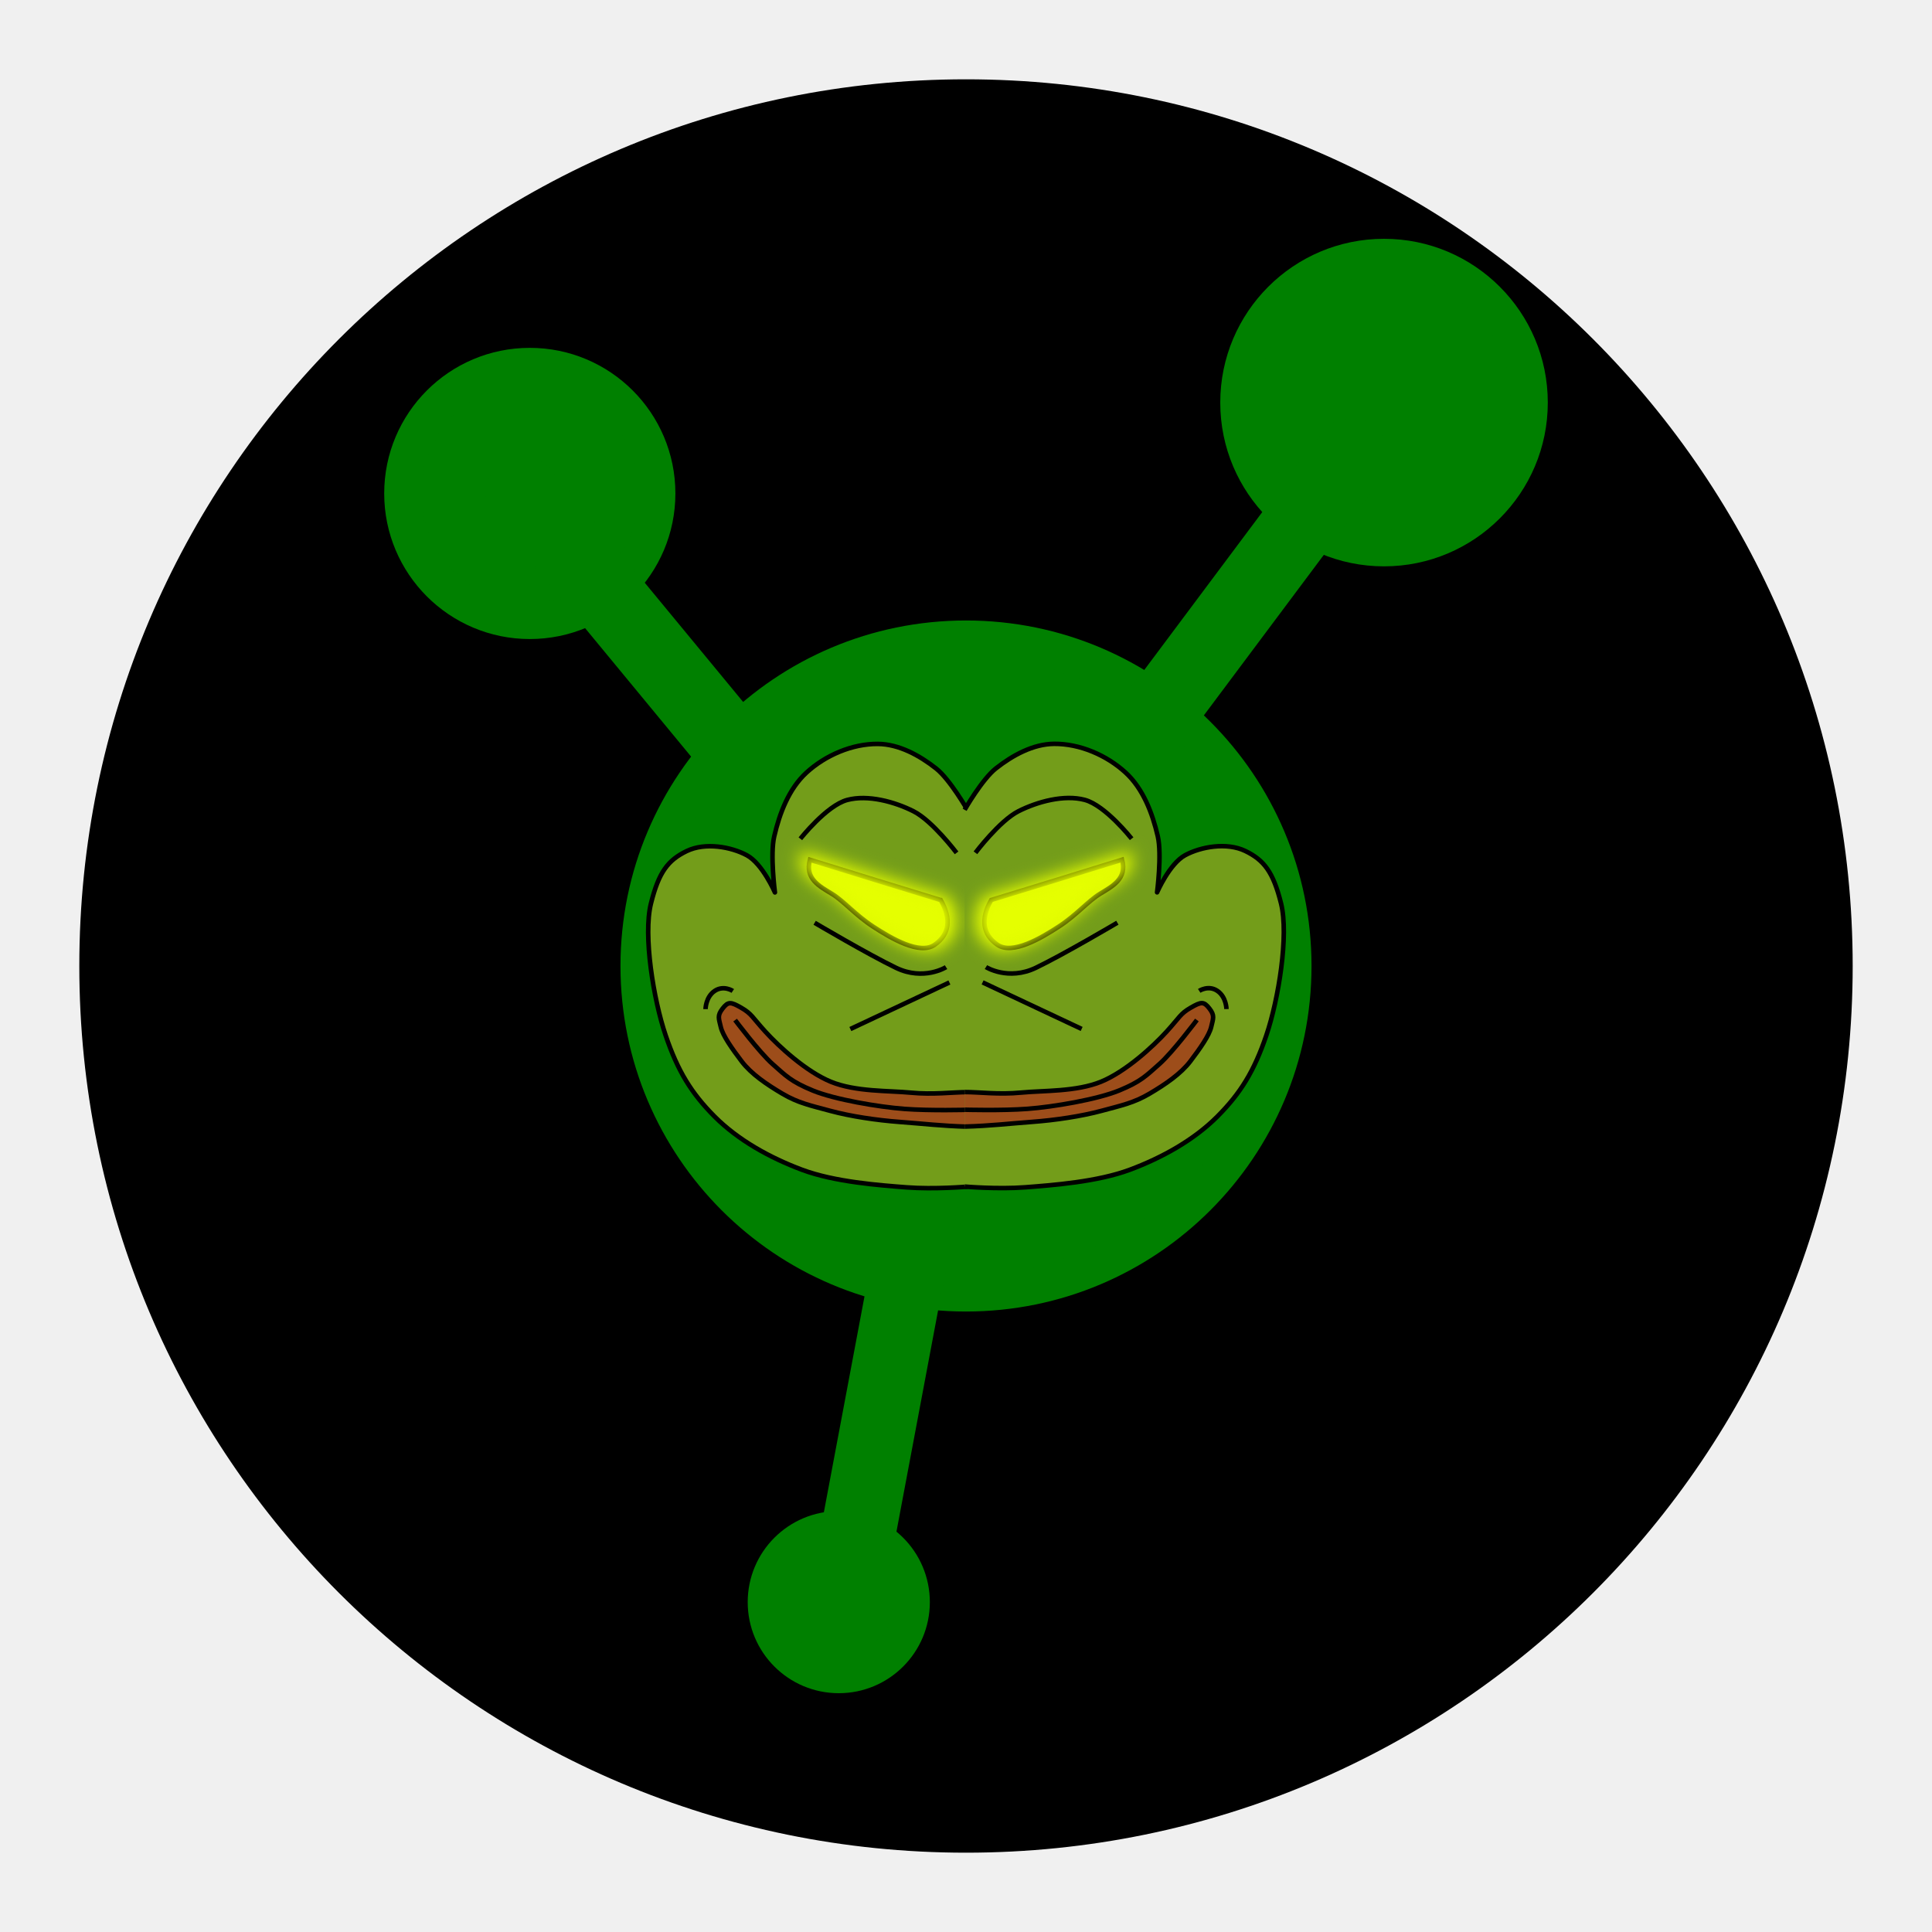
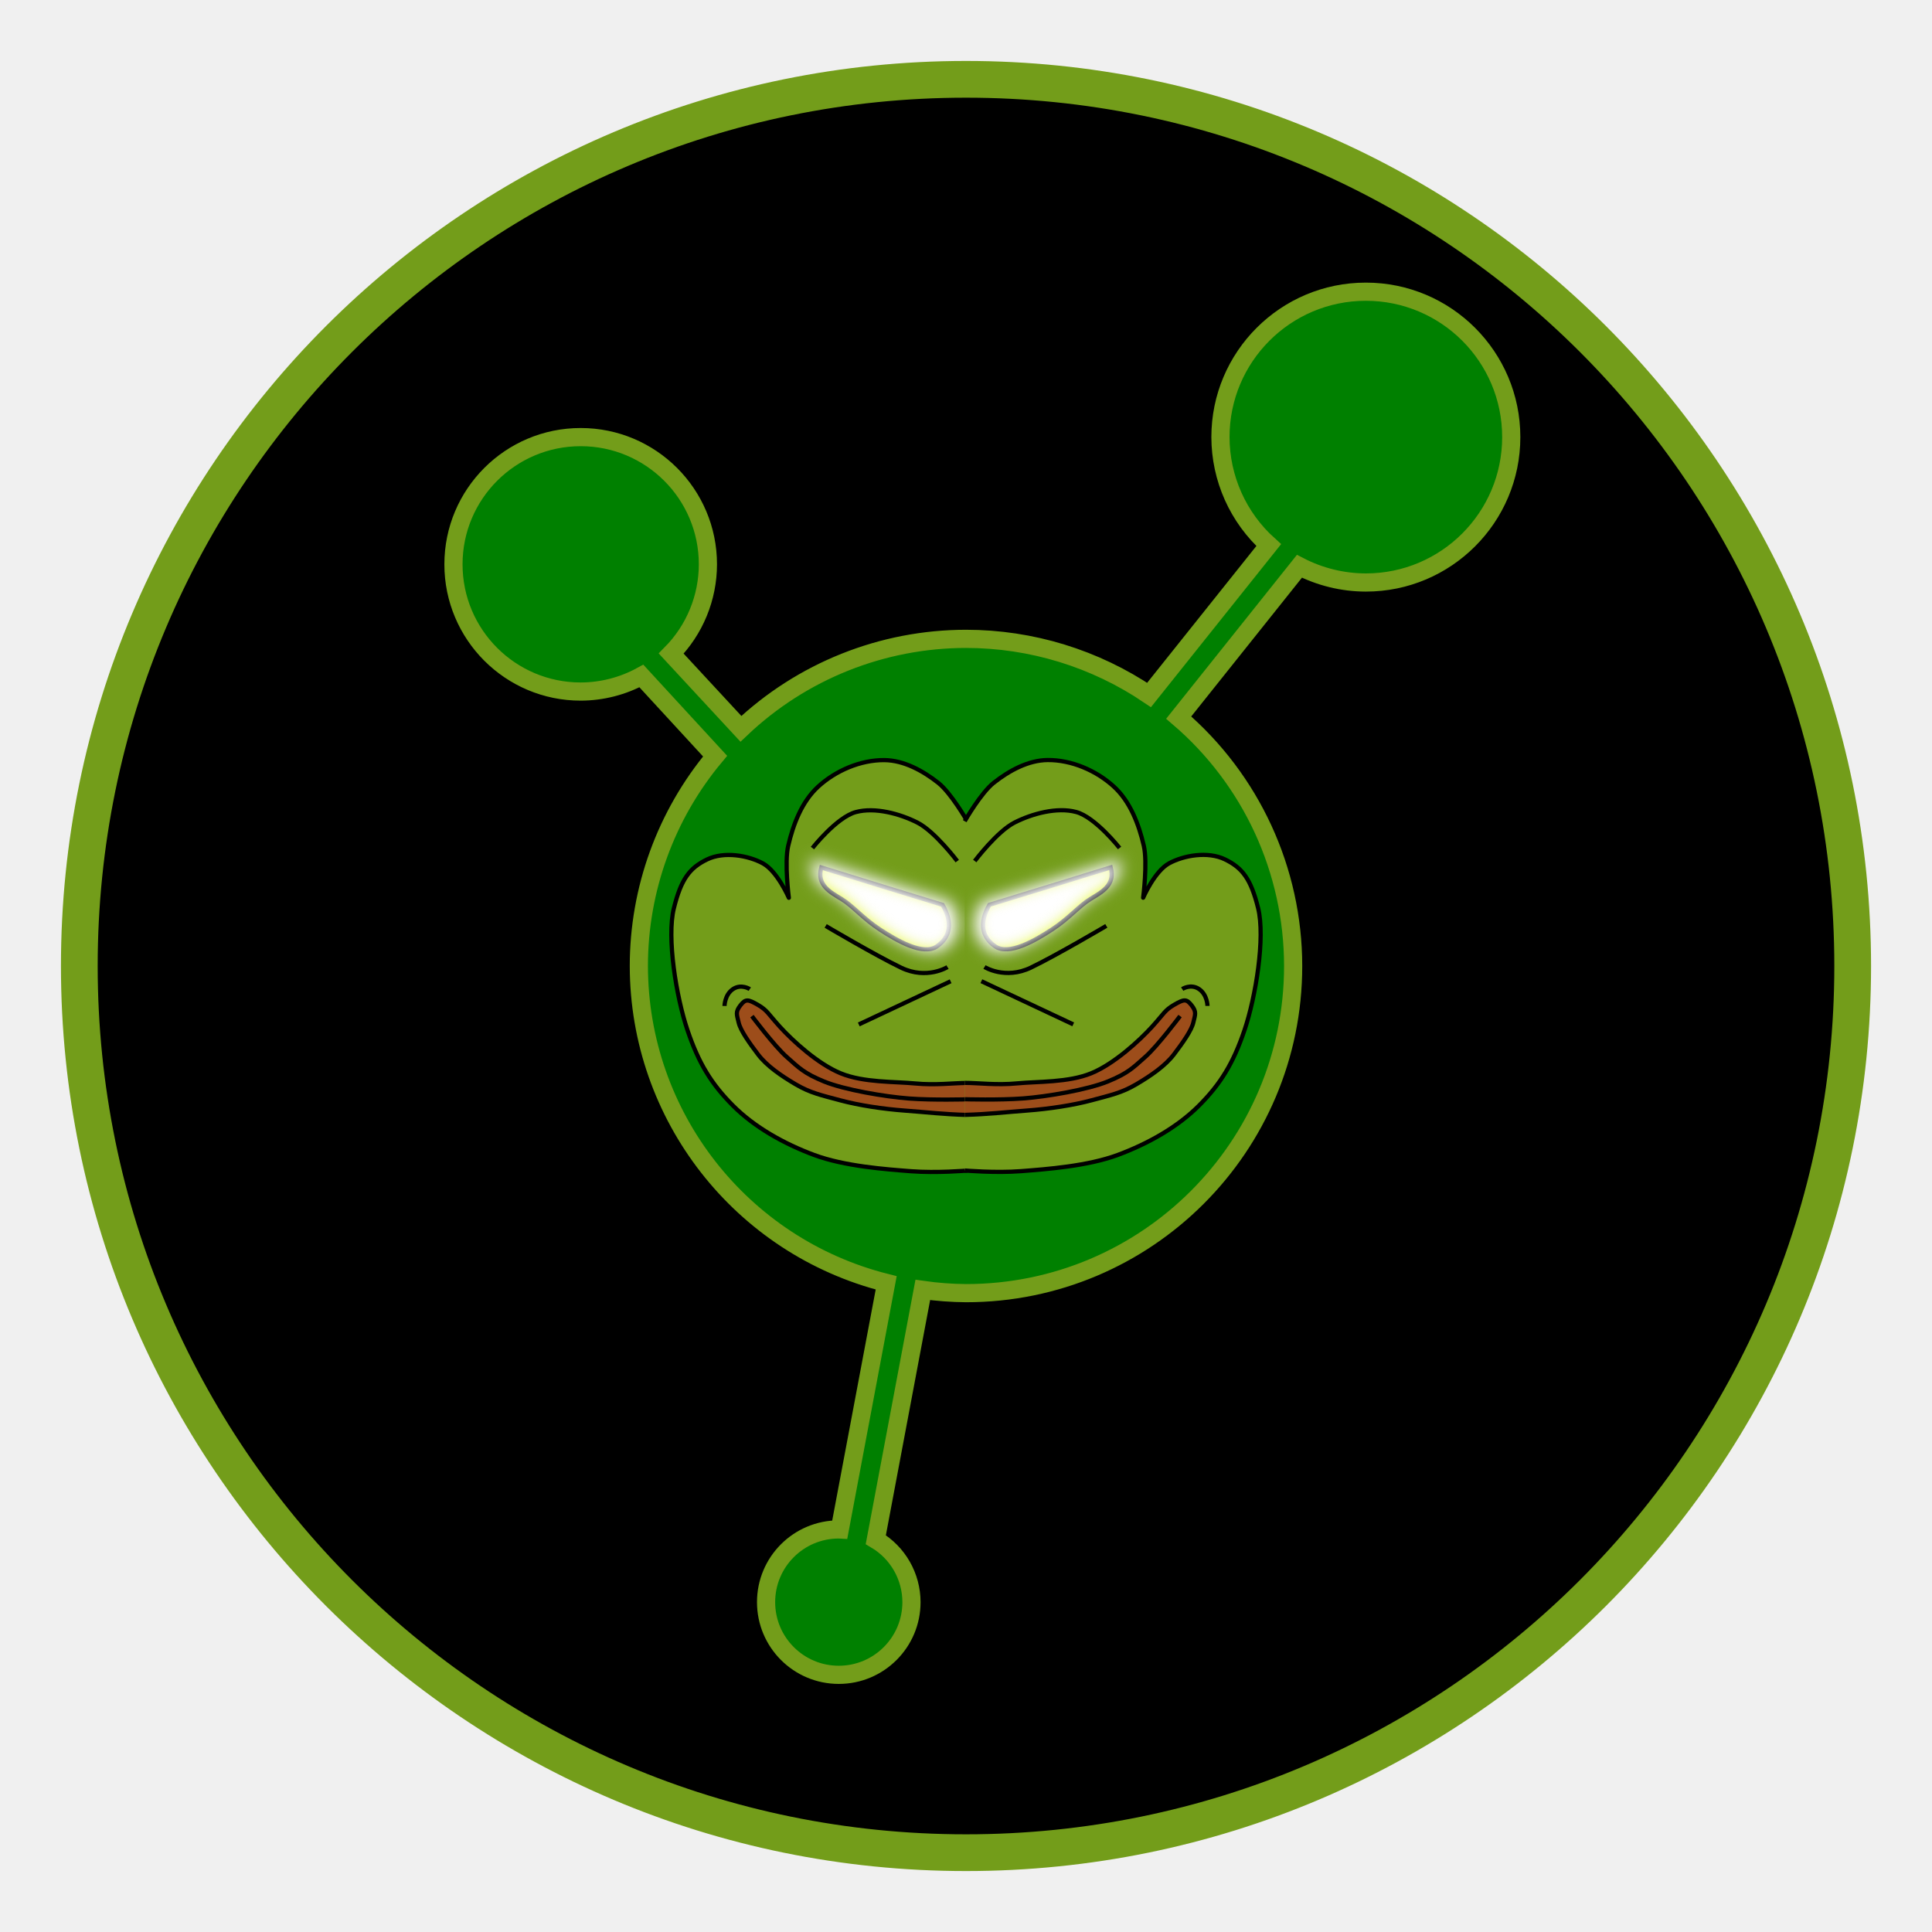
<svg xmlns="http://www.w3.org/2000/svg" xmlns:ns1="http://www.openswatchbook.org/uri/2009/osb" xmlns:xlink="http://www.w3.org/1999/xlink" width="300mm" height="300mm" viewBox="0 0 1062.992 1062.992" id="svg2" version="1.1">
  <defs id="defs4">
    <linearGradient id="linearGradient5793" ns1:paint="solid">
      <stop style="stop-color:#e5ff00;stop-opacity:1;" offset="0" id="stop5795" />
    </linearGradient>
    <filter style="color-interpolation-filters:sRGB" id="filter6363" x="-0.128" width="1.255" y="-0.201" height="1.401">
      <feGaussianBlur stdDeviation="4.059" id="feGaussianBlur6365" />
    </filter>
-     <linearGradient xlink:href="#linearGradient5793" id="linearGradient4429" gradientUnits="userSpaceOnUse" gradientTransform="matrix(0.9560973,0.2930493,-0.2930493,0.9560973,319.6069,-55.46082)" x1="271.028" y1="473.089" x2="354.65" y2="473.089" />
+     <linearGradient xlink:href="#linearGradient5793" id="linearGradient8344" gradientUnits="userSpaceOnUse" gradientTransform="matrix(0.8864131,0.2716907,-0.2716907,0.8864131,335.9705,-13.49678)" x1="271.028" y1="473.089" x2="354.65" y2="473.089" />
+     <linearGradient xlink:href="#linearGradient5793" id="linearGradient8377" gradientUnits="userSpaceOnUse" gradientTransform="matrix(-0.8864131,0.2716907,0.2716907,0.8864131,727.0219,-13.53655)" x1="271.028" y1="473.089" x2="354.65" y2="473.089" />
  </defs>
  <g id="layer3" transform="translate(0,10.62992)" style="display:inline">
-     <circle style="opacity:1;fill:#000000;fill-opacity:1;fill-rule:evenodd;stroke:none;stroke-width:20.212;stroke-miterlimit:4;stroke-dasharray:none;stroke-opacity:1" id="path10447" cx="531.496" cy="520.866" r="487.857" />
+     <circle style="opacity:1;fill:#000000;fill-opacity:1;fill-rule:evenodd;stroke:#739d1a;stroke-width:20.212;stroke-miterlimit:4;stroke-dasharray:none;stroke-opacity:1" id="path10447" cx="531.496" cy="520.866" r="487.857" />
  </g>
  <g id="layer2" style="display:inline;opacity:1" transform="translate(0,10.62992)">
-     <g id="g10433" transform="translate(159.4489,-5.314957)">
-       <circle r="180" cy="526.181" cx="372.047" id="path4176" style="fill:#008000;fill-opacity:1;fill-rule:evenodd;stroke:#008000;stroke-width:20.212;stroke-miterlimit:4;stroke-dasharray:none;stroke-opacity:1" />
-       <circle r="80" cy="216.181" cx="602.047" id="path4180" style="fill:#008000;fill-opacity:1;fill-rule:evenodd;stroke:#008000;stroke-width:20.212;stroke-miterlimit:4;stroke-dasharray:none;stroke-opacity:1" />
-       <circle r="70" cy="266.181" cx="132.047" id="path4182" style="fill:#008000;fill-opacity:1;fill-rule:evenodd;stroke:#008000;stroke-width:20.212;stroke-miterlimit:4;stroke-dasharray:none;stroke-opacity:1" />
-       <circle r="40" cy="876.181" cx="302.047" id="path4184" style="fill:#008000;fill-opacity:1;fill-rule:evenodd;stroke:#008000;stroke-width:20.212;stroke-miterlimit:4;stroke-dasharray:none;stroke-opacity:1" />
-       <rect transform="matrix(0.5986584,-0.8010044,0.8010044,0.5986584,0,0)" ry="10.258" y="604.421" x="-82.45" height="20.515" width="245.566" id="rect4196" style="fill:#008000;fill-opacity:1;fill-rule:evenodd;stroke:#008000;stroke-width:20.707;stroke-miterlimit:4;stroke-dasharray:none;stroke-opacity:1" />
-       <rect transform="matrix(-0.6364671,-0.7713039,0.7713039,-0.6364671,0,0)" ry="10.258" y="-80.915" x="-522.215" height="20.515" width="245.566" id="rect4196-3" style="fill:#008000;fill-opacity:1;fill-rule:evenodd;stroke:#008000;stroke-width:20.707;stroke-miterlimit:4;stroke-dasharray:none;stroke-opacity:1" />
-       <rect transform="matrix(0.1849411,-0.9827496,0.9827496,0.1849411,0,0)" ry="10.258" y="452.029" x="-786.409" height="20.515" width="245.566" id="rect4196-6" style="fill:#008000;fill-opacity:1;fill-rule:evenodd;stroke:#008000;stroke-width:20.707;stroke-miterlimit:4;stroke-dasharray:none;stroke-opacity:1" />
-     </g>
+     <path style="fill:#008000;fill-opacity:1;fill-rule:evenodd;stroke:#739d1a;stroke-width:10;stroke-miterlimit:4;stroke-dasharray:none;stroke-opacity:1" d="m 751.496,160.496 c -44.183,0 -80,35.817 -80,80 0.034,22.673 9.687,44.266 26.559,59.412 l -65.836,82.469 C 602.476,362.269 567.399,351.514 531.496,351.496 485.399,351.53 441.072,369.248 407.652,400.998 L 369.305,359.596 c 12.916,-13.08 20.169,-30.717 20.191,-49.1 0,-38.66 -31.34,-70 -70,-70 -38.66,0 -70,31.34 -70,70 0,38.66 31.34,70 70,70 11.671,-0.024 23.151,-2.966 33.395,-8.559 l 40.562,44.088 c -27.095,32.379 -41.946,73.251 -41.957,115.471 0.106,82.412 56.166,154.225 136.088,174.33 l -25.537,135.697 c -0.184,-0.01 -0.367,-0.019 -0.551,-0.027 -22.091,0 -40,17.909 -40,40 0,22.091 17.909,40 40,40 22.091,0 40,-17.909 40,-40 -0.018,-14.118 -7.477,-27.18 -19.627,-34.371 l 25.857,-137.404 c 7.875,1.116 15.816,1.709 23.77,1.775 99.411,10e-6 180,-80.589 180,-180 -0.026,-52.567 -23.029,-102.496 -62.969,-136.674 l 66.418,-83.248 c 11.301,5.837 23.831,8.896 36.551,8.922 44.183,1e-5 80,-35.817 80,-80 0,-44.183 -35.817,-80 -80,-80 z" transform="translate(0,-10.62998)" id="path4176" />
  </g>
  <g id="layer1" style="display:inline" transform="translate(0,10.62992)">
-     <g id="g4414" transform="translate(0.9926263,-0.04419926)">
-       <g id="g4399">
-         <path id="path3543" d="m 531.255,435.008 c 0,0 -9.585,-16.771 -17.236,-22.797 -9.092,-7.161 -20.418,-13.393 -31.991,-13.49 -14.123,-0.119 -28.908,6.253 -39.314,15.803 -9.652,8.857 -14.772,22.313 -17.73,35.075 -2.321,10.014 0.385,30.835 0.385,30.835 0,0 -6.8,-15.754 -15.417,-20.428 -8.618,-4.674 -22.924,-7.276 -33.147,-2.313 -10.223,4.963 -15.332,11.457 -19.657,28.908 -4.325,17.45 1.393,52.712 8.094,72.462 6.701,19.75 14.202,31.89 26.98,44.71 12.778,12.821 30.276,22.631 48.179,29.293 17.904,6.663 42.181,8.454 57.43,9.636 15.249,1.182 33.424,-0.385 33.424,-0.385" style="opacity:1;fill:#739d1a;fill-opacity:1;fill-rule:evenodd;stroke:#000000;stroke-width:2.5;stroke-linecap:butt;stroke-linejoin:round;stroke-miterlimit:4;stroke-dasharray:none;stroke-opacity:1" />
-         <path id="path3549" d="m 516.618,484.646 c -20.681,-6.339 -51.637,-15.827 -71.991,-22.19 -2.892,10.525 5.5,14.71 12.122,18.755 6.621,4.045 12.779,11.576 22.69,18.041 9.911,6.464 25.62,15.714 33.832,9.967 8.212,-5.747 9.223,-14.306 3.348,-24.573 z" style="fill:url(#linearGradient4429);fill-opacity:1;fill-rule:evenodd;stroke:#000000;stroke-width:2.5;stroke-linecap:butt;stroke-linejoin:miter;stroke-miterlimit:4;stroke-dasharray:none;stroke-opacity:1" />
-         <path id="path3551" d="m 531.255,590.317 c -8.239,0 -18.861,1.471 -31.055,0.292 -12.193,-1.179 -30.408,-0.422 -44.026,-5.996 -13.618,-5.574 -28.651,-19.445 -35.976,-27.48 -7.324,-8.035 -7.529,-9.887 -13.308,-13.214 -5.779,-3.328 -7.218,-3.558 -10.285,0.38 -3.067,3.937 -2.116,5.431 -1.024,10.164 1.092,4.733 6.254,11.999 11.48,18.897 5.226,6.897 13.804,12.736 22.442,17.823 8.638,5.087 15.243,6.429 26.324,9.426 11.081,2.997 25.47,5.166 38.442,6.123 12.972,0.957 22.804,2.186 36.984,2.571" style="opacity:1;fill:#9d4d1a;fill-opacity:1;fill-rule:evenodd;stroke:#000000;stroke-width:2.5;stroke-linecap:butt;stroke-linejoin:round;stroke-miterlimit:4;stroke-dasharray:none;stroke-opacity:1" />
-         <path id="path3553" d="m 531.255,600.028 c 0,0 -20.346,0.588 -34.605,-0.485 -14.259,-1.073 -38.398,-5.168 -50.413,-10.104 -12.015,-4.936 -14.872,-8.137 -22.156,-14.571 -7.284,-6.435 -20.614,-24.207 -20.614,-24.207" style="opacity:1;fill:none;fill-rule:evenodd;stroke:#000000;stroke-width:2.5;stroke-linecap:butt;stroke-linejoin:round;stroke-miterlimit:4;stroke-dasharray:none;stroke-opacity:1" />
-         <path id="path3555" d="M 521.378,529.972 466.87,555.591" style="opacity:1;fill:none;fill-rule:evenodd;stroke:#000000;stroke-width:2.5;stroke-linecap:butt;stroke-linejoin:round;stroke-miterlimit:4;stroke-dasharray:none;stroke-opacity:1" />
-         <path id="path3557" d="m 525.315,458.659 c 0,0 -13.255,-17.588 -23.653,-22.855 -10.398,-5.267 -25.16,-9.285 -36.516,-6.249 -11.356,3.036 -25.779,21.363 -25.779,21.363" style="opacity:1;fill:none;fill-rule:evenodd;stroke:#000000;stroke-width:2.5;stroke-linecap:butt;stroke-linejoin:miter;stroke-miterlimit:4;stroke-dasharray:none;stroke-opacity:1" />
-         <path id="path3559" d="m 519.528,521.54 c 0,0 -12.216,7.728 -27.512,0.378 -15.296,-7.349 -44.792,-24.785 -44.792,-24.785" style="opacity:1;fill:none;fill-rule:evenodd;stroke:#000000;stroke-width:2.5;stroke-linecap:butt;stroke-linejoin:round;stroke-miterlimit:4;stroke-dasharray:none;stroke-opacity:1" />
-         <path id="path3561" d="m 402.195,534.642 c 0,0 -5.054,-3.357 -10,0 -4.946,3.357 -5,10 -5,10" style="opacity:1;fill:none;fill-rule:evenodd;stroke:#000000;stroke-width:2.5;stroke-linecap:butt;stroke-linejoin:round;stroke-miterlimit:4;stroke-dasharray:none;stroke-opacity:1" />
-         <path transform="matrix(1.141672,0,0,1.141672,377.9154,-56.13616)" id="path3563" d="m 125.762,472.009 c -20.681,-6.339 -51.637,-15.827 -71.991,-22.19 -2.892,10.525 5.5,14.71 12.122,18.755 6.621,4.045 12.779,11.576 22.69,18.041 9.911,6.464 25.62,15.714 33.832,9.967 8.212,-5.747 9.223,-14.306 3.348,-24.573 z" style="display:inline;opacity:1;fill:#e5ff00;fill-opacity:1;fill-rule:evenodd;stroke:#000000;stroke-width:0.144;stroke-linecap:butt;stroke-linejoin:round;stroke-miterlimit:4;stroke-dasharray:none;stroke-opacity:1;filter:url(#filter6363)" />
-       </g>
-       <use height="100%" width="100%" id="use4412" transform="matrix(-1,0,0,1,1061.007,-0.04289323)" xlink:href="#g4399" y="0" x="0" />
-     </g>
+     <path id="path3543" d="m 532.193,441.225 c 0,0 -8.886,-15.549 -15.979,-21.136 -8.429,-6.639 -18.93,-12.417 -29.659,-12.507 -13.094,-0.11 -26.801,5.798 -36.449,14.651 -8.949,8.212 -13.695,20.686 -16.438,32.518 -2.152,9.284 0.357,28.587 0.357,28.587 0,0 -6.304,-14.606 -14.294,-18.939 -7.99,-4.333 -21.253,-6.746 -30.732,-2.144 -9.478,4.602 -14.214,10.622 -18.225,26.801 -4.01,16.178 1.292,48.87 7.504,67.181 6.212,18.31 13.167,29.566 25.014,41.452 11.847,11.886 28.069,20.981 44.668,27.158 16.599,6.177 39.107,7.838 53.244,8.934 14.137,1.096 30.988,-0.357 30.988,-0.357" style="opacity:1;fill:#739d1a;fill-opacity:1;fill-rule:evenodd;stroke:#000000;stroke-width:2.318;stroke-linecap:butt;stroke-linejoin:round;stroke-miterlimit:4;stroke-dasharray:none;stroke-opacity:1" />
+     <path id="path3549" d="m 518.622,487.245 c -19.174,-5.877 -47.873,-14.673 -66.744,-20.572 -2.681,9.758 5.1,13.638 11.238,17.388 6.139,3.75 11.847,10.733 21.036,16.726 9.189,5.993 23.753,14.569 31.366,9.24 7.613,-5.328 8.55,-13.264 3.104,-22.782 z" style="fill:url(#linearGradient8344);fill-opacity:1;fill-rule:evenodd;stroke:#000000;stroke-width:2.318;stroke-linecap:butt;stroke-linejoin:miter;stroke-miterlimit:4;stroke-dasharray:none;stroke-opacity:1" />
+     <path id="path3551" d="m 532.193,585.214 c -7.639,0 -17.487,1.364 -28.791,0.271 -11.305,-1.093 -28.192,-0.392 -40.817,-5.559 -12.625,-5.167 -26.563,-18.028 -33.354,-25.477 -6.79,-7.449 -6.98,-9.166 -12.338,-12.251 -5.358,-3.085 -6.692,-3.298 -9.535,0.352 -2.843,3.65 -1.962,5.036 -0.949,9.423 1.013,4.388 5.798,11.125 10.643,17.519 4.845,6.395 12.798,11.808 20.806,16.524 8.008,4.716 14.132,5.961 24.405,8.739 10.273,2.778 23.614,4.789 35.641,5.676 12.027,0.887 21.142,2.026 34.289,2.384" style="opacity:1;fill:#9d4d1a;fill-opacity:1;fill-rule:evenodd;stroke:#000000;stroke-width:2.318;stroke-linecap:butt;stroke-linejoin:round;stroke-miterlimit:4;stroke-dasharray:none;stroke-opacity:1" />
+     <path id="path3553" d="m 532.193,594.218 c 0,0 -18.863,0.545 -32.083,-0.449 -13.22,-0.995 -35.599,-4.791 -46.738,-9.367 -11.139,-4.576 -13.788,-7.544 -20.541,-13.509 -6.753,-5.966 -19.112,-22.443 -19.112,-22.443" style="opacity:1;fill:none;fill-rule:evenodd;stroke:#000000;stroke-width:2.318;stroke-linecap:butt;stroke-linejoin:round;stroke-miterlimit:4;stroke-dasharray:none;stroke-opacity:1" />
+     <path id="path3555" d="m 523.036,529.267 -50.536,23.752" style="opacity:1;fill:none;fill-rule:evenodd;stroke:#000000;stroke-width:2.318;stroke-linecap:butt;stroke-linejoin:round;stroke-miterlimit:4;stroke-dasharray:none;stroke-opacity:1" />
+     <path id="path3557" d="m 526.686,463.152 c 0,0 -12.289,-16.306 -21.929,-21.189 -9.641,-4.883 -23.327,-8.609 -33.855,-5.794 -10.528,2.815 -23.9,19.806 -23.9,19.806" style="opacity:1;fill:none;fill-rule:evenodd;stroke:#000000;stroke-width:2.318;stroke-linecap:butt;stroke-linejoin:miter;stroke-miterlimit:4;stroke-dasharray:none;stroke-opacity:1" />
+     <path id="path3559" d="m 521.32,521.45 c 0,0 -11.326,7.164 -25.507,0.351 -14.181,-6.814 -41.527,-22.978 -41.527,-22.978" style="opacity:1;fill:none;fill-rule:evenodd;stroke:#000000;stroke-width:2.318;stroke-linecap:butt;stroke-linejoin:round;stroke-miterlimit:4;stroke-dasharray:none;stroke-opacity:1" />
+     <path id="path3561" d="m 412.539,533.597 c 0,0 -4.685,-3.112 -9.271,0 -4.586,3.112 -4.636,9.271 -4.636,9.271" style="opacity:1;fill:none;fill-rule:evenodd;stroke:#000000;stroke-width:2.318;stroke-linecap:butt;stroke-linejoin:round;stroke-miterlimit:4;stroke-dasharray:none;stroke-opacity:1" />
+     <path transform="matrix(1.058462,0,0,1.058462,390.0293,-14.1229)" id="path3563" d="m 125.762,472.009 c -20.681,-6.339 -51.637,-15.827 -71.991,-22.19 -2.892,10.525 5.5,14.71 12.122,18.755 6.621,4.045 12.779,11.576 22.69,18.041 9.911,6.464 25.62,15.714 33.832,9.967 8.212,-5.747 9.223,-14.306 3.348,-24.573 z" style="display:inline;opacity:1;fill:#ffffff;fill-opacity:1;fill-rule:evenodd;stroke:#000000;stroke-width:0.144;stroke-linecap:butt;stroke-linejoin:round;stroke-miterlimit:4;stroke-dasharray:none;stroke-opacity:1;filter:url(#filter6363)" />
+     <path style="opacity:1;fill:#739d1a;fill-opacity:1;fill-rule:evenodd;stroke:#000000;stroke-width:2.318;stroke-linecap:butt;stroke-linejoin:round;stroke-miterlimit:4;stroke-dasharray:none;stroke-opacity:1" d="m 530.799,441.185 c 0,0 8.886,-15.549 15.979,-21.136 8.429,-6.639 18.93,-12.417 29.659,-12.507 13.094,-0.11 26.801,5.798 36.449,14.651 8.949,8.212 13.695,20.686 16.438,32.518 2.152,9.284 -0.357,28.587 -0.357,28.587 0,0 6.304,-14.606 14.294,-18.939 7.989,-4.333 21.253,-6.746 30.732,-2.144 9.478,4.602 14.214,10.622 18.224,26.801 4.01,16.178 -1.292,48.87 -7.504,67.181 -6.212,18.31 -13.167,29.566 -25.014,41.452 -11.847,11.886 -28.069,20.981 -44.668,27.158 -16.599,6.177 -39.107,7.838 -53.244,8.934 -14.137,1.096 -30.988,-0.357 -30.988,-0.357" id="path8359" />
+     <path style="fill:url(#linearGradient8377);fill-opacity:1;fill-rule:evenodd;stroke:#000000;stroke-width:2.318;stroke-linecap:butt;stroke-linejoin:miter;stroke-miterlimit:4;stroke-dasharray:none;stroke-opacity:1" d="m 544.37,487.205 c 19.174,-5.877 47.873,-14.673 66.744,-20.572 2.681,9.758 -5.1,13.638 -11.238,17.388 -6.139,3.75 -11.847,10.733 -21.036,16.726 -9.189,5.993 -23.753,14.569 -31.366,9.24 -7.613,-5.328 -8.55,-13.264 -3.104,-22.782 z" id="path8361" />
+     <path style="opacity:1;fill:#9d4d1a;fill-opacity:1;fill-rule:evenodd;stroke:#000000;stroke-width:2.318;stroke-linecap:butt;stroke-linejoin:round;stroke-miterlimit:4;stroke-dasharray:none;stroke-opacity:1" d="m 530.799,585.175 c 7.639,0 17.487,1.364 28.791,0.271 11.305,-1.093 28.192,-0.392 40.817,-5.559 12.625,-5.167 26.563,-18.028 33.354,-25.477 6.79,-7.449 6.98,-9.166 12.338,-12.251 5.358,-3.085 6.692,-3.298 9.535,0.352 2.843,3.65 1.962,5.036 0.949,9.423 -1.013,4.388 -5.798,11.125 -10.643,17.519 -4.845,6.395 -12.798,11.808 -20.806,16.524 -8.008,4.716 -14.132,5.961 -24.405,8.739 -10.273,2.778 -23.614,4.789 -35.641,5.676 -12.027,0.887 -21.142,2.026 -34.289,2.384" id="path8363" />
+     <path style="opacity:1;fill:none;fill-rule:evenodd;stroke:#000000;stroke-width:2.318;stroke-linecap:butt;stroke-linejoin:round;stroke-miterlimit:4;stroke-dasharray:none;stroke-opacity:1" d="m 530.799,594.178 c 0,0 18.863,0.545 32.083,-0.449 13.22,-0.995 35.599,-4.791 46.738,-9.367 11.139,-4.576 13.788,-7.544 20.541,-13.509 6.753,-5.966 19.112,-22.443 19.112,-22.443" id="path8365" />
+     <path style="opacity:1;fill:none;fill-rule:evenodd;stroke:#000000;stroke-width:2.318;stroke-linecap:butt;stroke-linejoin:round;stroke-miterlimit:4;stroke-dasharray:none;stroke-opacity:1" d="m 539.956,529.227 50.536,23.752" id="path8367" />
+     <path style="opacity:1;fill:none;fill-rule:evenodd;stroke:#000000;stroke-width:2.318;stroke-linecap:butt;stroke-linejoin:miter;stroke-miterlimit:4;stroke-dasharray:none;stroke-opacity:1" d="m 536.307,463.112 c 0,0 12.289,-16.306 21.929,-21.189 9.641,-4.883 23.327,-8.609 33.855,-5.794 10.528,2.815 23.9,19.806 23.9,19.806" id="path8369" />
+     <path style="opacity:1;fill:none;fill-rule:evenodd;stroke:#000000;stroke-width:2.318;stroke-linecap:butt;stroke-linejoin:round;stroke-miterlimit:4;stroke-dasharray:none;stroke-opacity:1" d="m 541.672,521.41 c 0,0 11.326,7.164 25.507,0.351 14.181,-6.814 41.527,-22.978 41.527,-22.978" id="path8371" />
+     <path style="opacity:1;fill:none;fill-rule:evenodd;stroke:#000000;stroke-width:2.318;stroke-linecap:butt;stroke-linejoin:round;stroke-miterlimit:4;stroke-dasharray:none;stroke-opacity:1" d="m 650.453,533.557 c 0,0 4.685,-3.112 9.271,0 4.586,3.112 4.636,9.271 4.636,9.271" id="path8373" />
+     <path style="display:inline;opacity:1;fill:#ffffff;fill-opacity:1;fill-rule:evenodd;stroke:#000000;stroke-width:0.145;stroke-linecap:butt;stroke-linejoin:round;stroke-miterlimit:4;stroke-dasharray:none;stroke-opacity:1;filter:url(#filter6363)" d="m 125.762,472.009 c -20.681,-6.339 -51.637,-15.827 -71.991,-22.19 -2.892,10.525 5.5,14.71 12.122,18.755 6.621,4.045 12.779,11.576 22.69,18.041 9.911,6.464 25.62,15.714 33.832,9.967 8.212,-5.747 9.223,-14.306 3.348,-24.573 z" id="path8375" transform="matrix(-1.058462,0,0,1.058462,672.9631,-14.16267)" />
  </g>
</svg>
